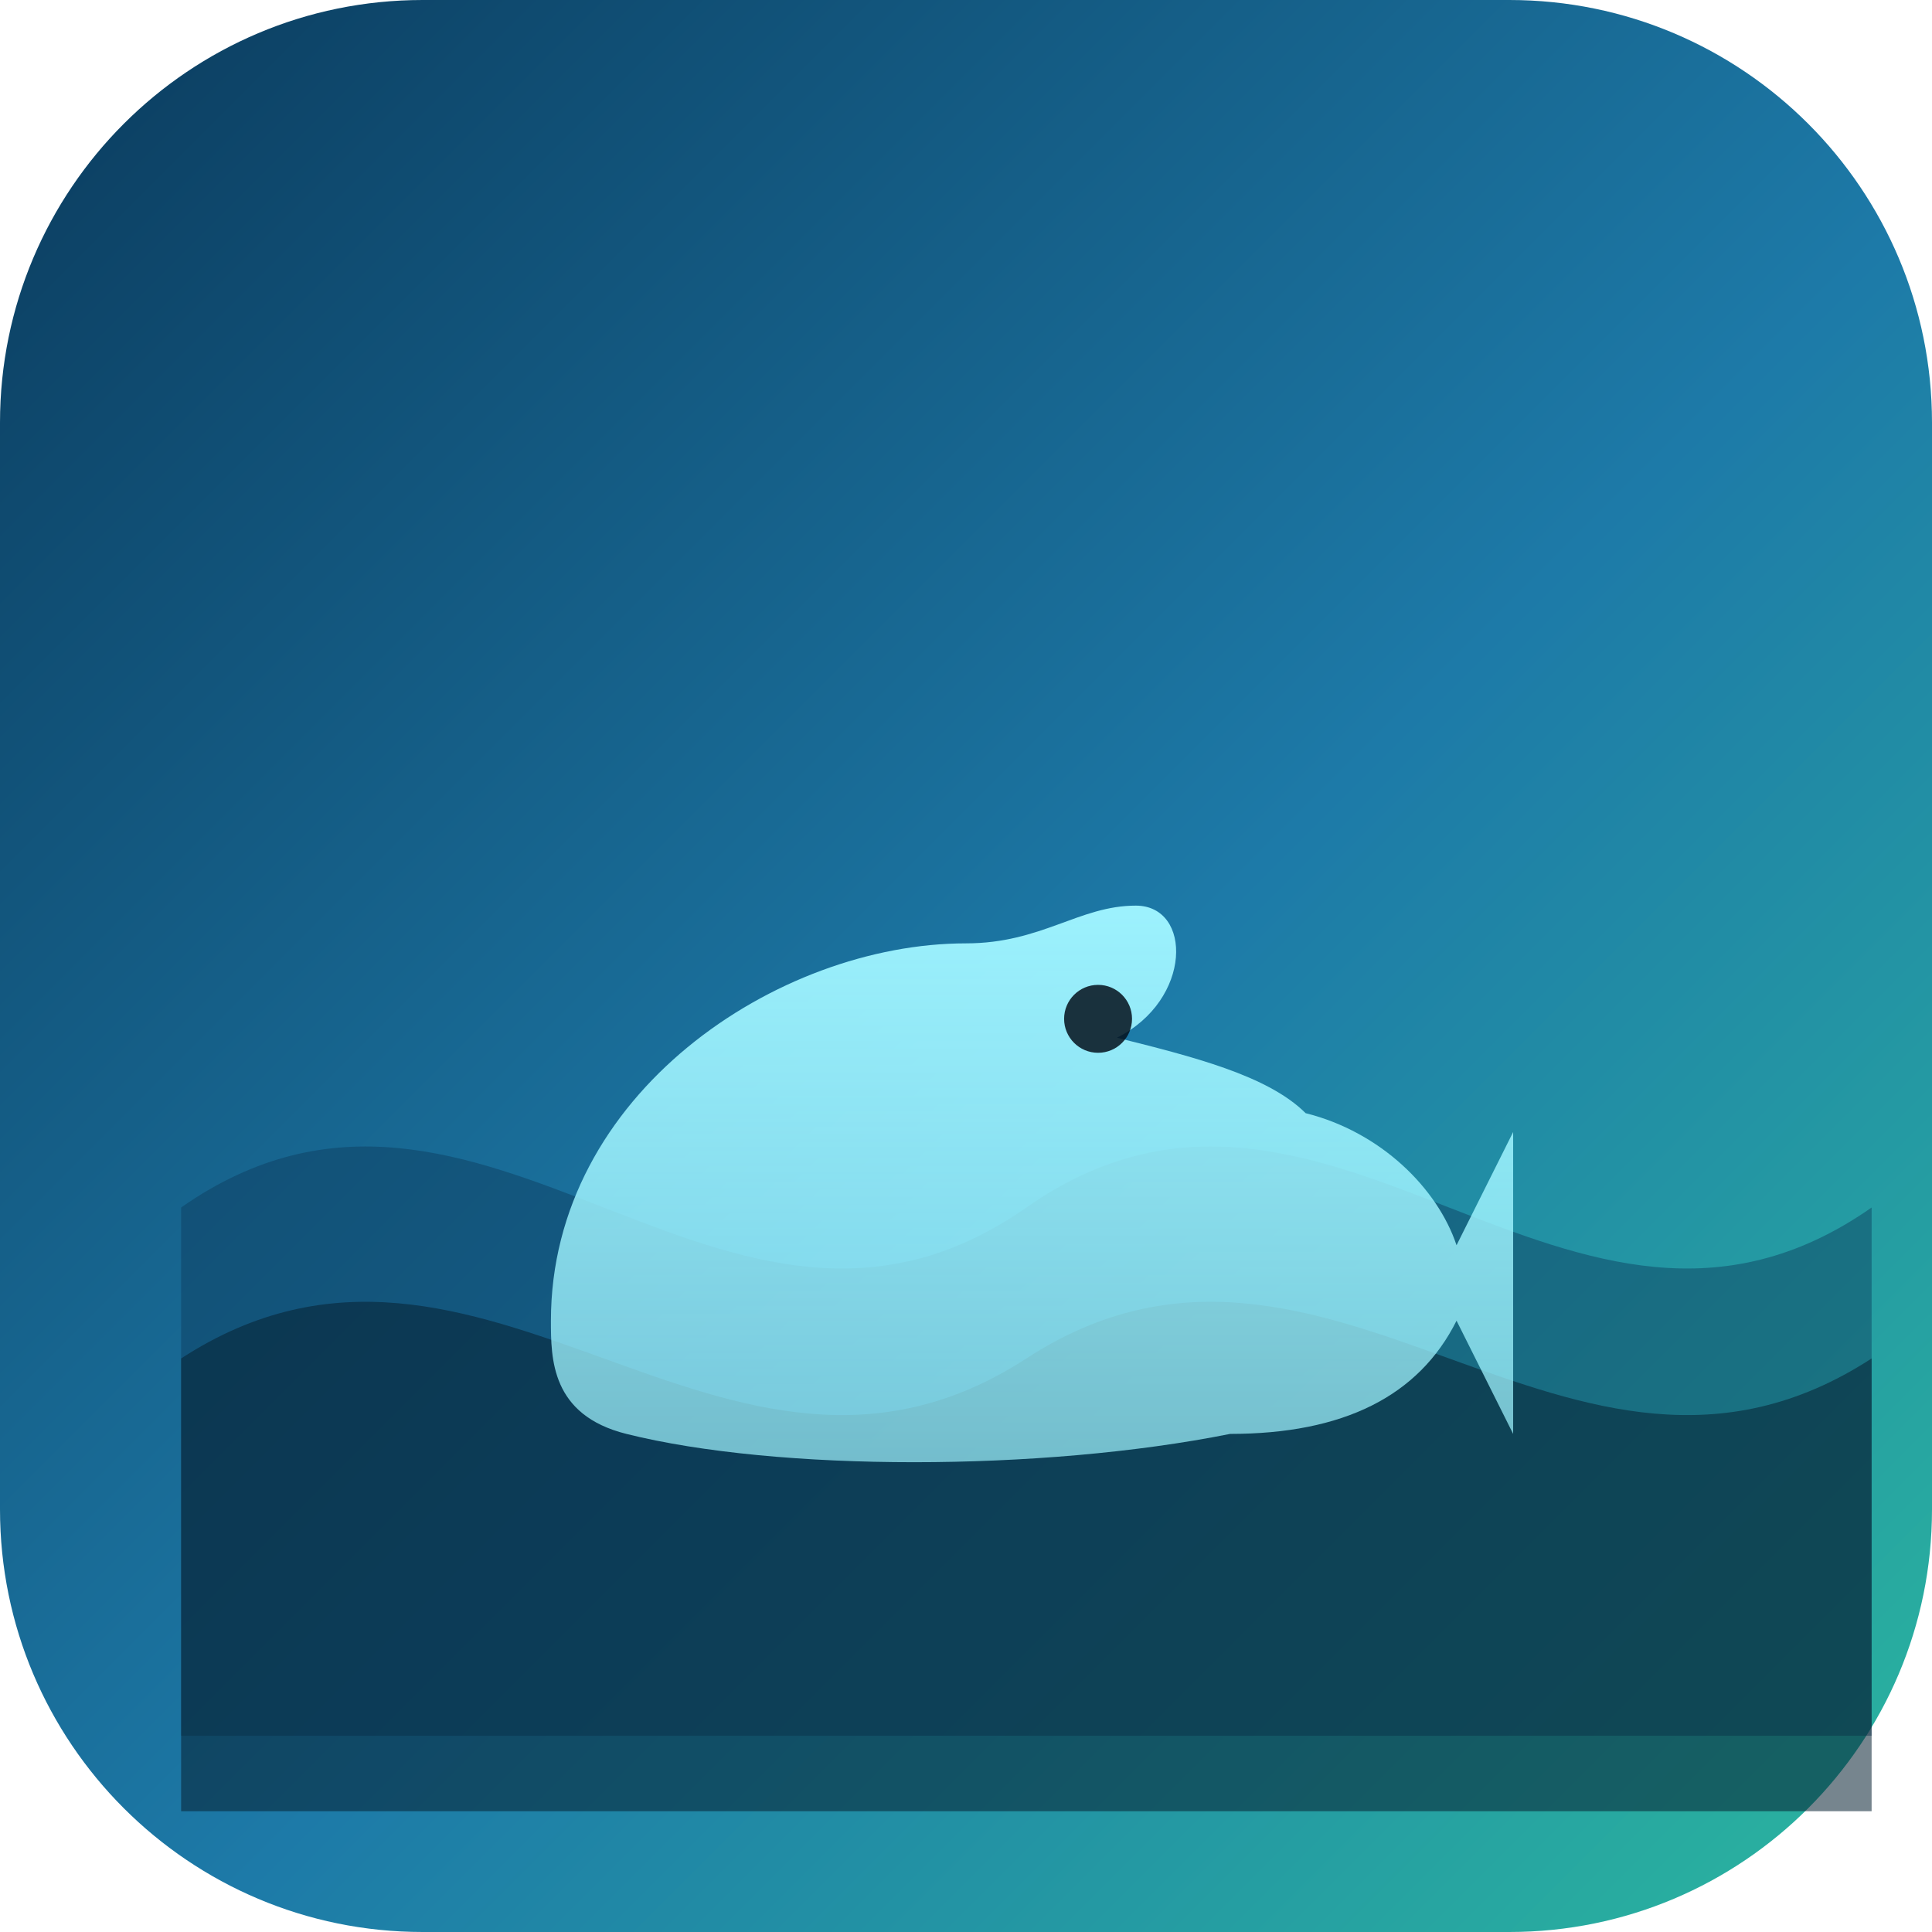
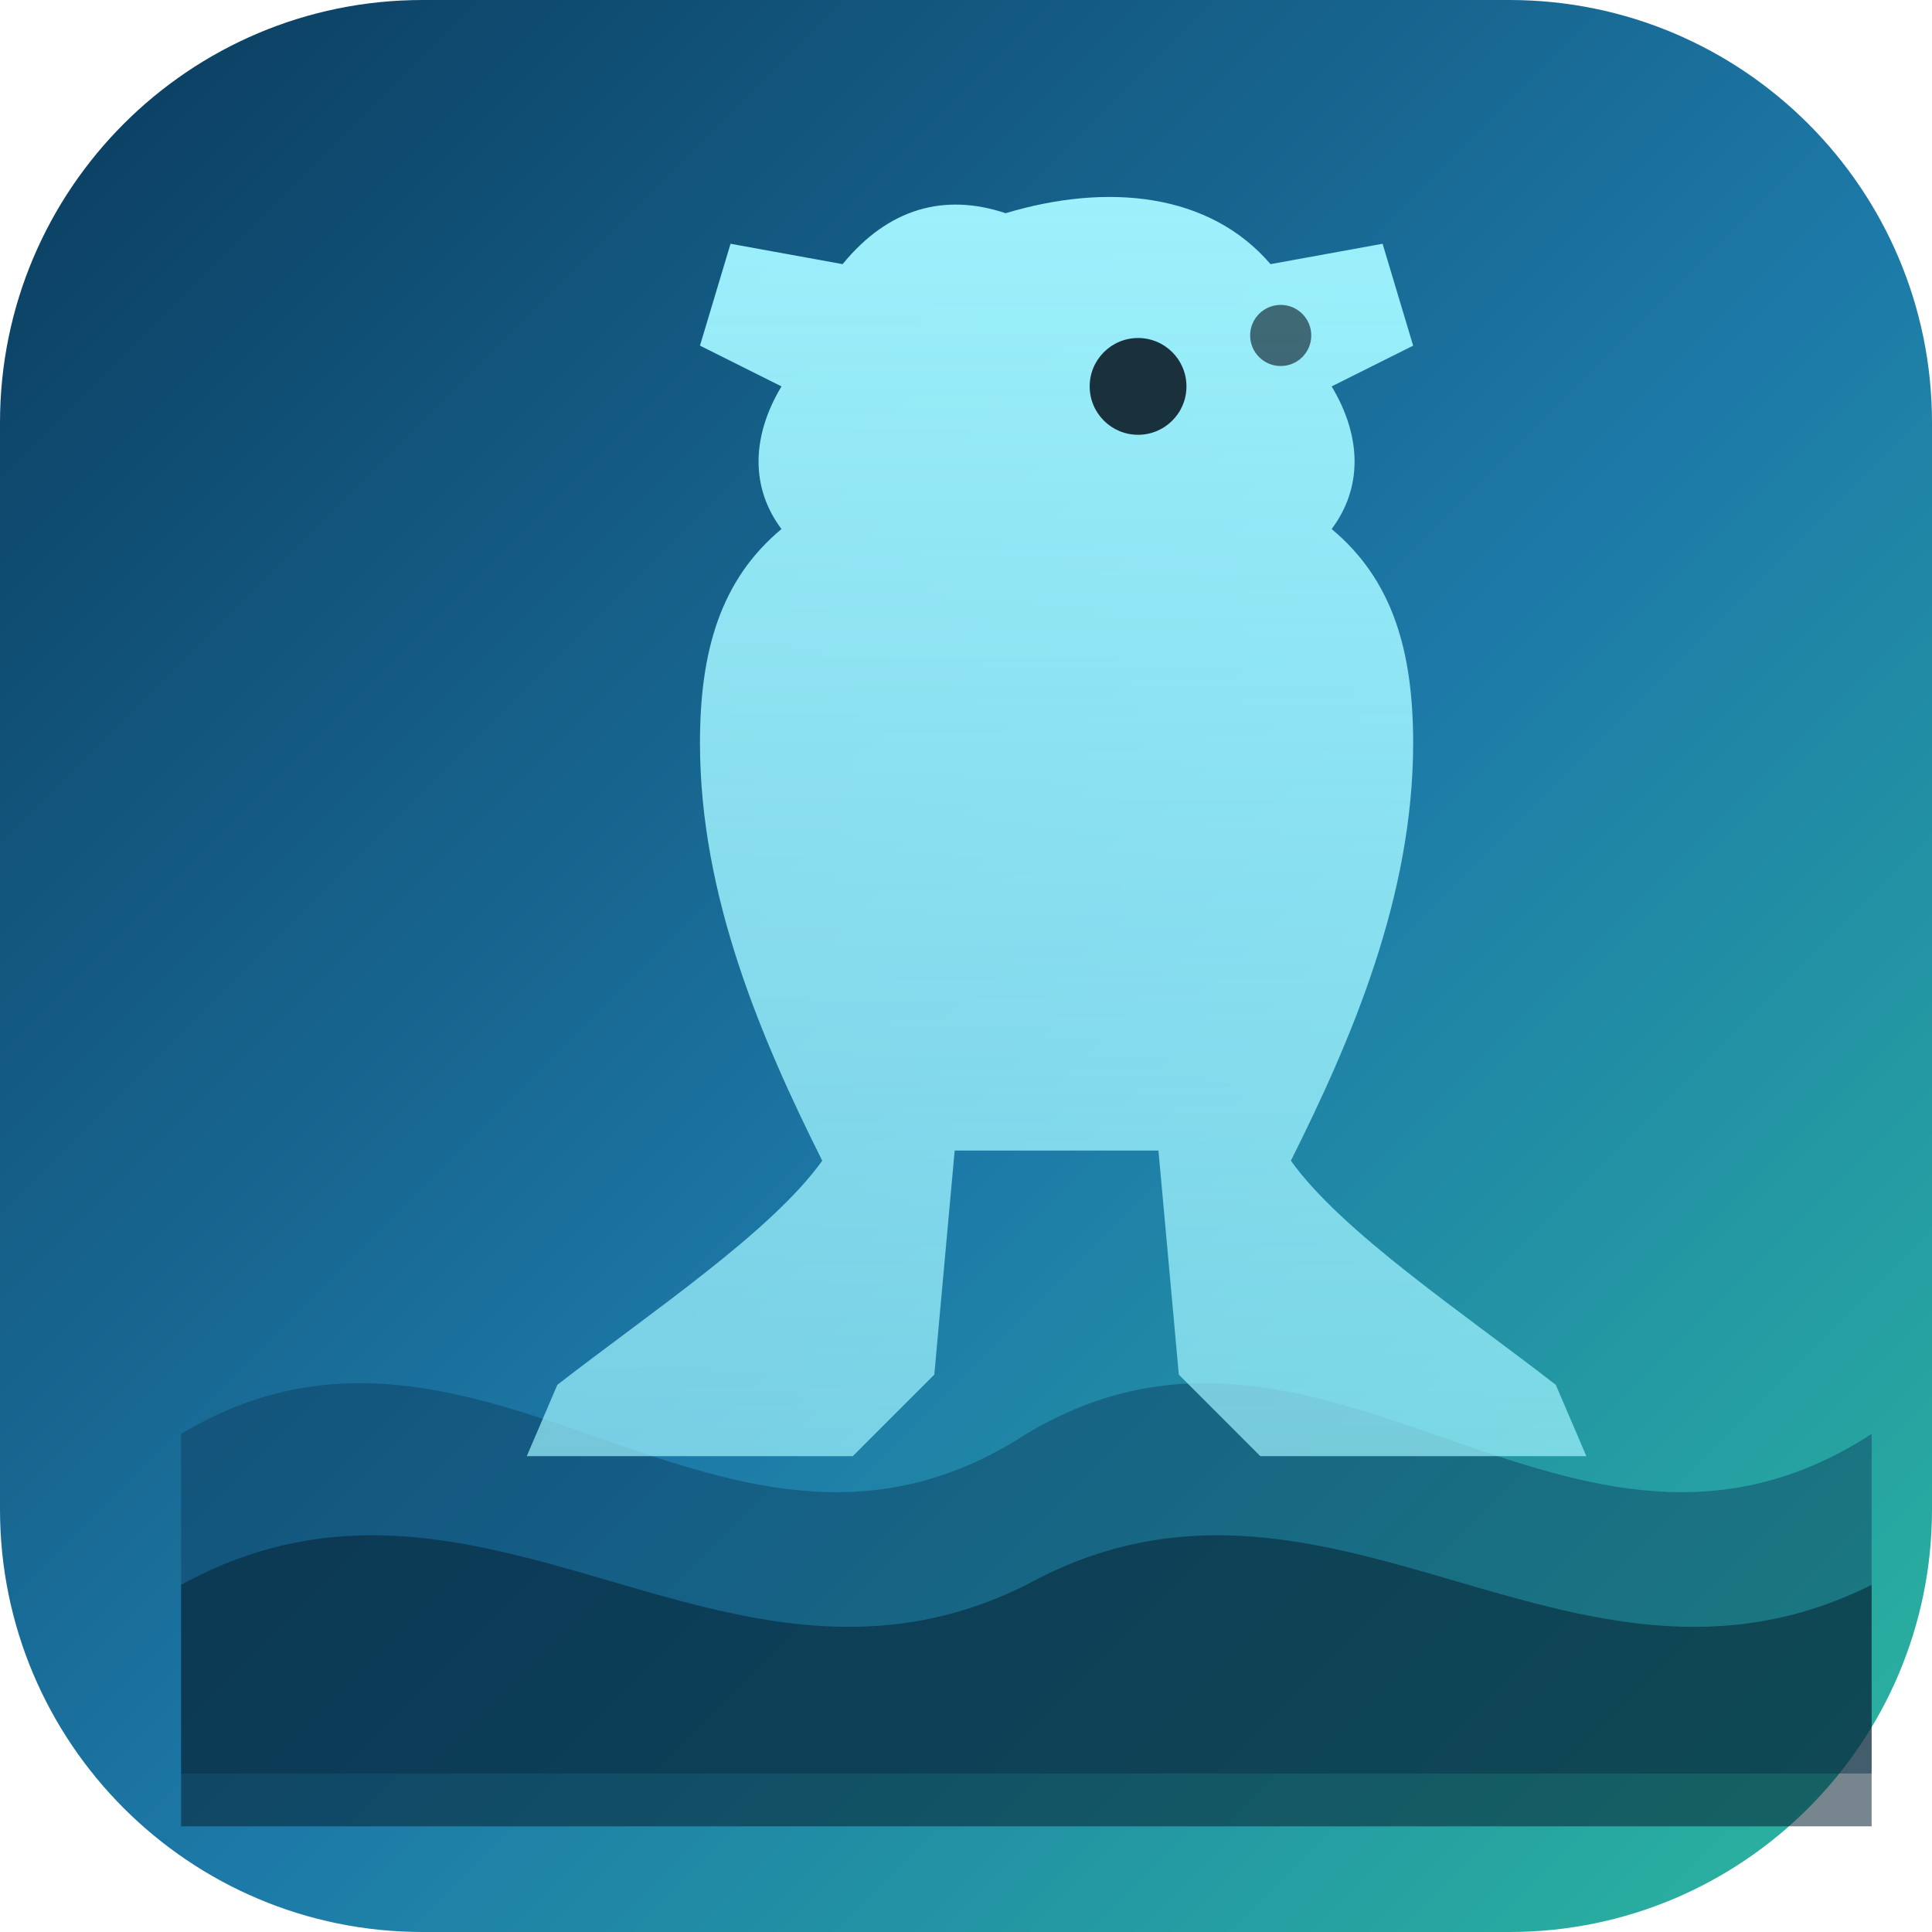
<svg xmlns="http://www.w3.org/2000/svg" viewBox="0 0 512 512">
  <defs>
    <linearGradient id="bg" x1="0" y1="0" x2="1" y2="1">
      <stop offset="0" stop-color="#0a3a5c" />
      <stop offset="0.55" stop-color="#1d7aa8" />
      <stop offset="1" stop-color="#2bb89e" />
    </linearGradient>
    <linearGradient id="seal" x1="0" y1="0" x2="0" y2="1">
      <stop offset="0" stop-color="#9ff4ff" stop-opacity="0.98" />
      <stop offset="1" stop-color="#9ff4ff" stop-opacity="0.7" />
    </linearGradient>
  </defs>
  <rect width="512" height="512" rx="112" fill="url(#bg)" />
-   <path d="M48 320 C 128 264, 192 376, 272 320 C 352 264, 416 376, 496 320 L 496 460 C 416 460, 352 460, 272 460 C 192 460, 128 460, 48 460 Z" fill="#0a3a5c" opacity="0.45" />
-   <path d="M48 360 C 128 308, 192 412, 272 360 C 352 308, 416 412, 496 360 L 496 480 L 48 480 Z" fill="#062032" opacity="0.55" />
-   <g transform="translate(96 160) scale(10)">
-     <path d="M5 19 C5 13 11 9 16 9 C18 9 19 8 20.5 8 C22 8 22 10.5 20 11.5 C22 12 24 12.5 25 13.5 C27 14 28.5 15.5 29 17 L30.5 14 L30.5 22 L29 19 C28 21 26 22 23 22 C18 23 11 23 7 22 C5 21.5 5 20 5 19 Z" fill="url(#seal)" />
-     <circle cx="19.5" cy="11" r="0.9" fill="#04101c" opacity="0.85" />
+   <path d="M48 380 C 128 332, 192 432, 272 380 C 352 332, 416 432, 496 380 L 496 470 C 416 470, 352 470, 272 470 C 192 470, 128 470, 48 470 Z" fill="#0a3a5c" opacity="0.45" />
+   <path d="M48 420 C 128 376, 192 460, 272 420 C 352 376, 416 460, 496 420 L 496 484 L 48 484 Z" fill="#062032" opacity="0.55" />
+   <g transform="translate(64 16) scale(13.5)">
+     <path d="M15 3 C17 2.4 19 2.6 20.2 4 L22.4 3.6 L23 5.6 L21.4 6.4 C22 7.4 22 8.4 21.4 9.2 C22.6 10.2 23 11.6 23 13.4 C23 16.4 21.8 19.2 20.6 21.6 C21.6 23 24 24.6 25.8 26 L26.4 27.4 L20 27.4 L18.4 25.8 L18 21.4 L14 21.4 L13.6 25.8 L12 27.4 L5.6 27.4 L6.2 26 C8 24.6 10.4 23 11.4 21.6 C10.2 19.2 9 16.4 9 13.4 C9 11.6 9.4 10.2 10.6 9.2 C10 8.4 10 7.4 10.6 6.4 L9 5.6 L9.6 3.6 L11.8 4 C12.7 2.9 13.8 2.6 15 3 Z" fill="url(#seal)" />
+     <circle cx="17.6" cy="6.4" r="0.95" fill="#04101c" opacity="0.85" />
+     <circle cx="20.4" cy="5.4" r="0.6" fill="#04101c" opacity="0.6" />
  </g>
</svg>
